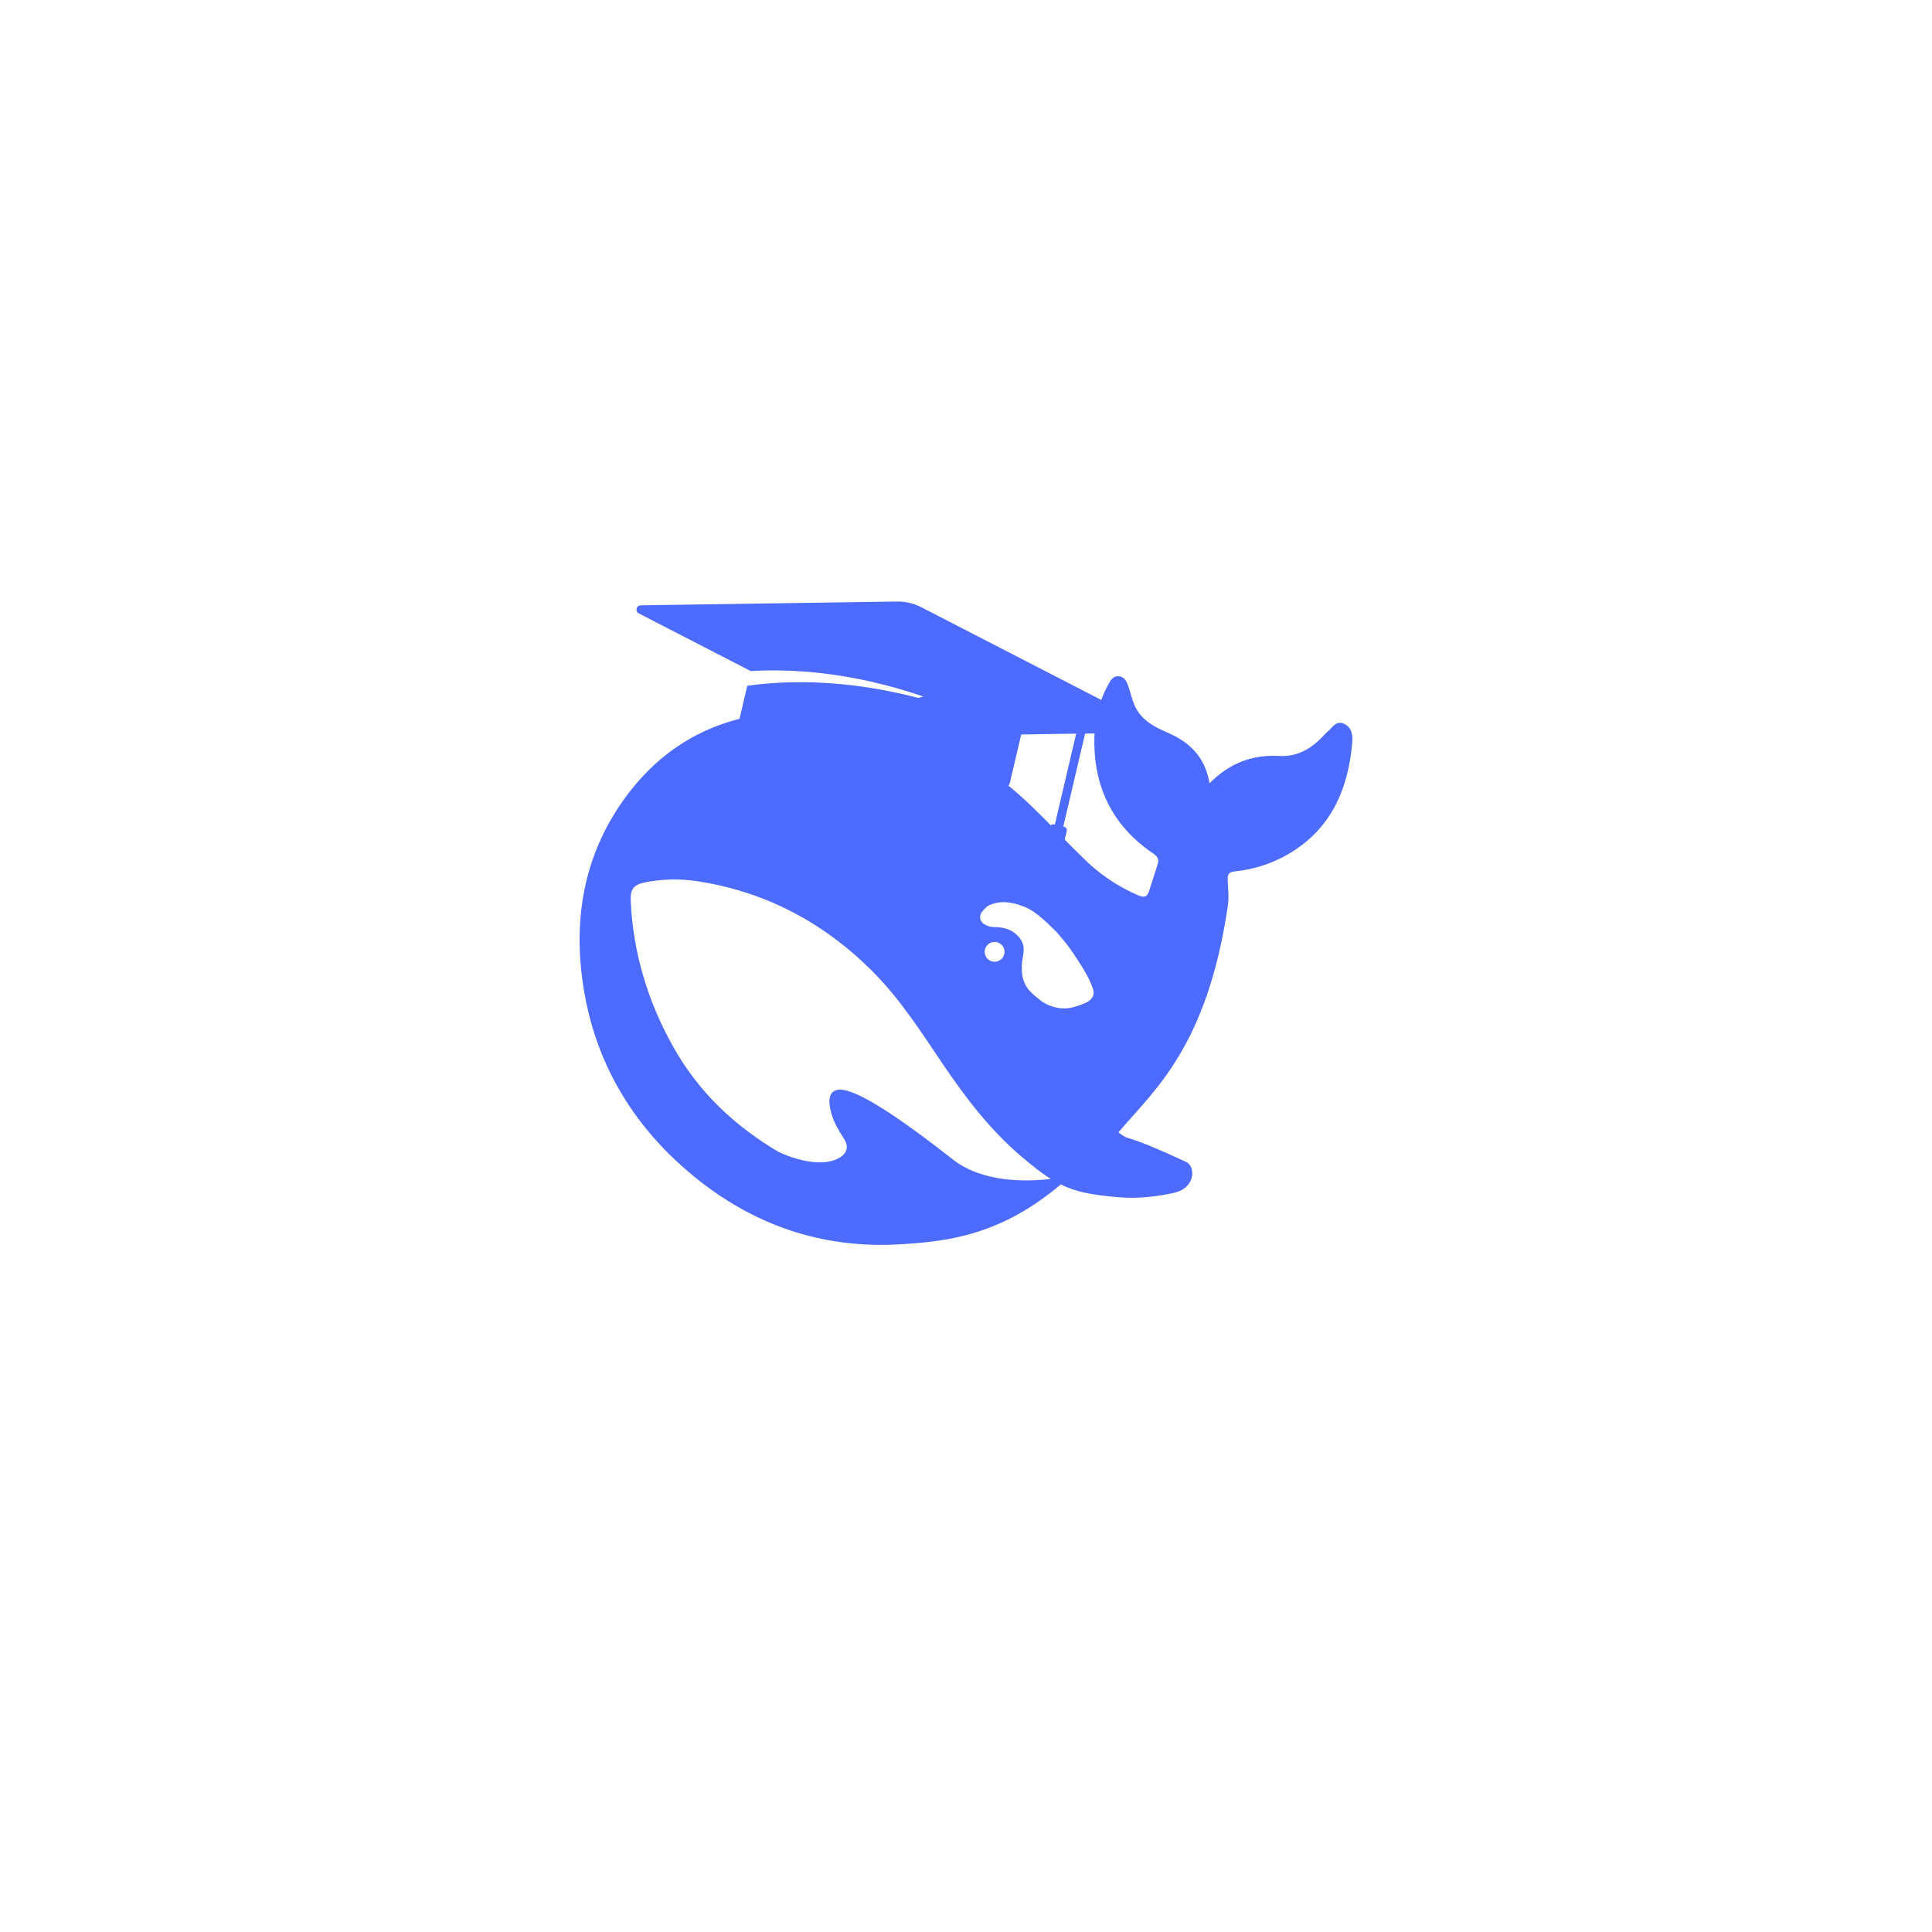
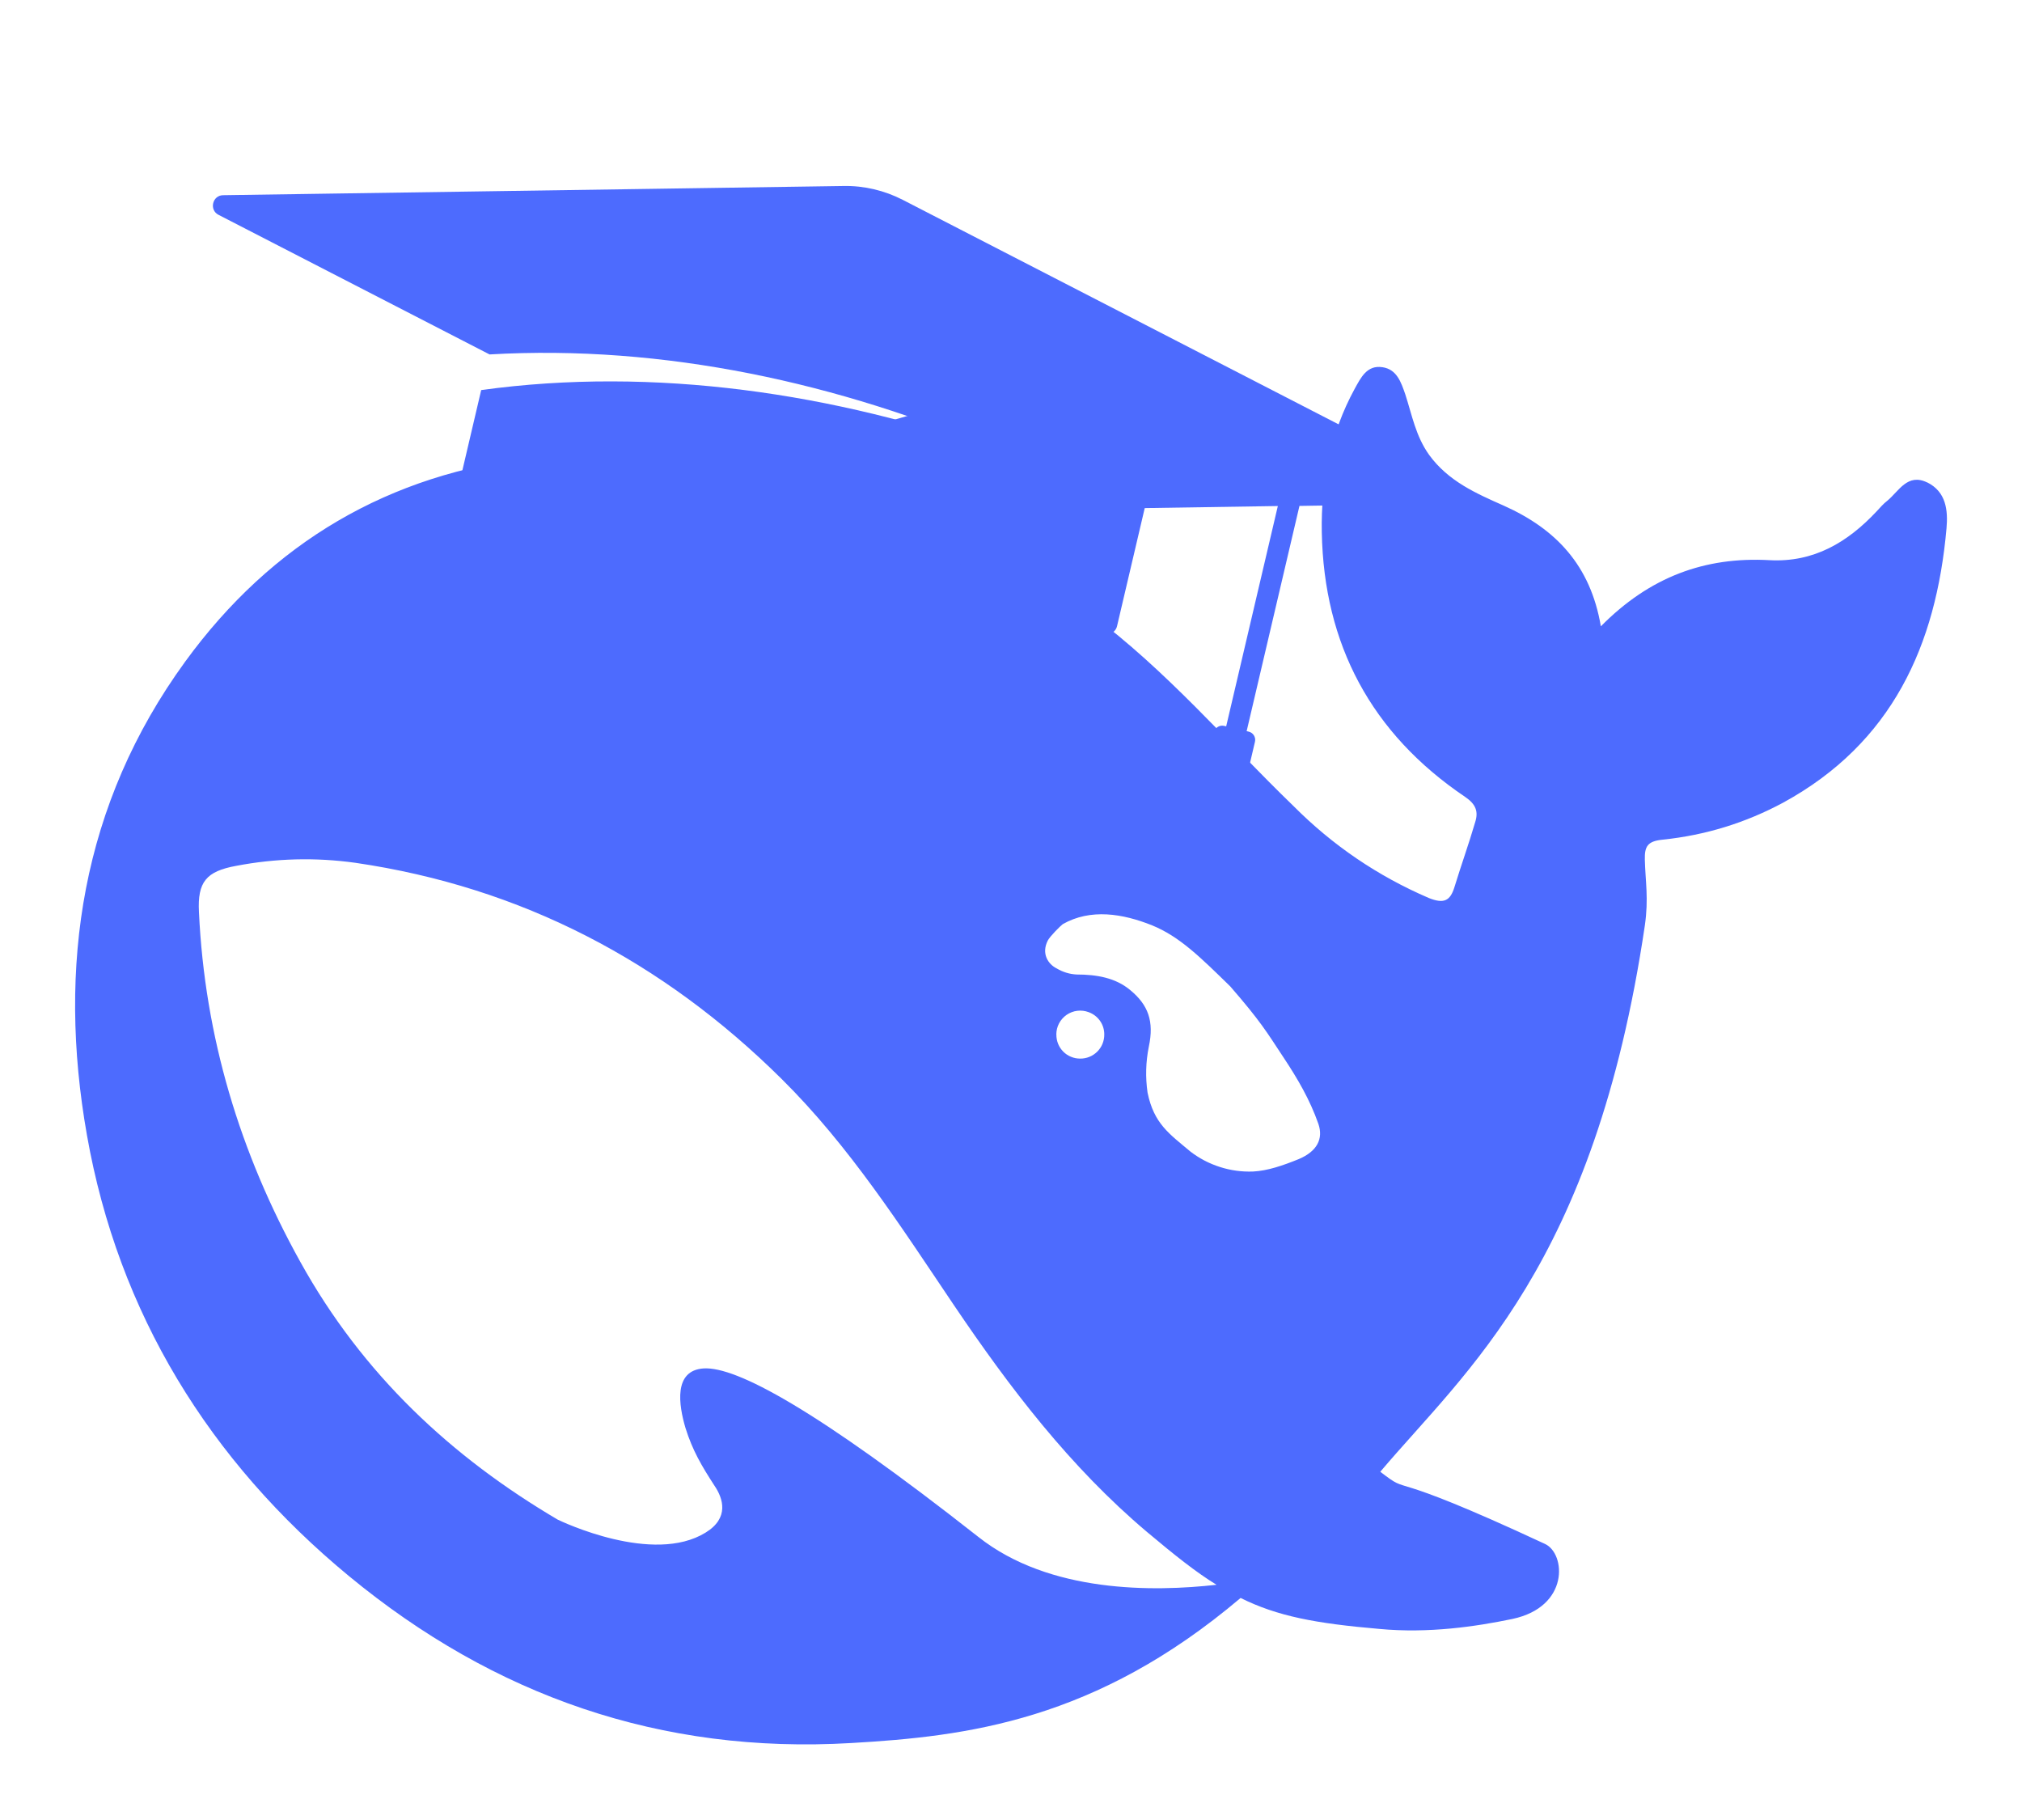
- <svg xmlns="http://www.w3.org/2000/svg" width="1080" zoomAndPan="magnify" viewBox="0 0 810 810" height="1080" preserveAspectRatio="xMidYMid meet" version="1.0">
+ <svg xmlns="http://www.w3.org/2000/svg" width="350" zoomAndPan="magnify" viewBox="230 220 350 315" height="315" preserveAspectRatio="xMidYMid meet" version="1.0">
  <defs>
    <clipPath id="47e8bd4f7d">
      <path d="M 243 283 L 567 283 L 567 522 L 243 522 Z M 243 283 " clip-rule="nonzero" />
    </clipPath>
    <clipPath id="589b668382">
      <path d="M 266 252 L 483 252 L 483 357 L 266 357 Z M 266 252 " clip-rule="nonzero" />
    </clipPath>
    <clipPath id="8b254ddbc4">
      <path d="M 273.027 227.109 L 489.898 277.961 L 470.035 362.664 L 253.168 311.812 Z M 273.027 227.109 " clip-rule="nonzero" />
    </clipPath>
    <clipPath id="0a3f50290a">
      <path d="M 273.027 227.109 L 489.898 277.961 L 470.035 362.664 L 253.168 311.812 Z M 273.027 227.109 " clip-rule="nonzero" />
    </clipPath>
  </defs>
  <g clip-path="url(#47e8bd4f7d)">
    <path fill="#4d6bfe" d="M 563.598 303.508 C 560.168 301.832 558.684 305.031 556.688 306.664 C 555.996 307.191 555.418 307.883 554.836 308.504 C 549.816 313.863 543.957 317.371 536.301 316.953 C 525.109 316.332 515.551 319.844 507.102 328.402 C 505.305 317.844 499.34 311.555 490.266 307.504 C 485.516 305.398 480.707 303.305 477.375 298.727 C 475.051 295.473 474.418 291.844 473.258 288.277 C 472.512 286.117 471.77 283.918 469.301 283.555 C 466.602 283.137 465.547 285.391 464.496 287.281 C 460.27 295.004 458.637 303.508 458.797 312.121 C 459.16 331.508 467.344 346.949 483.609 357.926 C 485.461 359.18 485.934 360.449 485.352 362.285 C 484.246 366.066 482.922 369.738 481.762 373.531 C 481.02 375.949 479.91 376.461 477.32 375.422 C 468.48 371.621 460.668 366.312 453.883 359.492 C 442.312 348.312 431.863 335.973 418.824 326.309 C 415.801 324.074 412.699 321.957 409.523 319.949 C 396.227 307.031 411.277 296.418 414.762 295.164 C 418.406 293.84 416.016 289.332 404.242 289.387 C 392.473 289.441 381.699 293.367 367.969 298.621 C 365.926 299.402 363.832 300.02 361.691 300.469 C 348.789 298.039 335.816 297.578 322.77 299.094 C 297.324 301.926 277.008 313.969 262.062 334.504 C 244.105 359.18 239.883 387.234 245.051 416.477 C 250.492 447.309 266.234 472.836 290.41 492.789 C 315.496 513.484 344.371 523.625 377.324 521.68 C 397.332 520.531 419.621 517.848 444.742 496.57 C 451.09 499.73 457.73 500.984 468.773 501.93 C 477.277 502.727 485.461 501.523 491.793 500.203 C 501.715 498.098 501.027 488.902 497.449 487.227 C 468.355 473.676 474.742 479.195 468.922 474.727 C 483.719 457.23 505.992 439.059 514.715 380.188 C 515.391 375.504 514.809 372.559 514.715 368.781 C 514.66 366.484 515.188 365.578 517.82 365.324 C 525.195 364.559 532.145 362.422 538.676 358.91 C 557.523 348.609 565.137 331.707 566.934 311.43 C 567.203 308.328 566.879 305.129 563.598 303.492 Z M 399.344 486 C 371.141 463.832 357.465 456.531 351.824 456.84 C 346.531 457.164 347.488 463.199 348.652 467.141 C 349.867 471.027 351.445 473.703 353.66 477.117 C 355.199 479.371 356.25 482.734 352.133 485.258 C 343.047 490.875 327.266 483.367 326.523 483.004 C 308.152 472.176 292.773 457.895 281.961 438.359 C 271.512 419.555 265.438 399.383 264.438 377.852 C 264.168 372.641 265.695 370.805 270.879 369.859 C 277.73 368.547 284.609 368.371 291.52 369.332 C 320.301 373.547 344.789 386.41 365.336 406.781 C 377.055 418.391 385.926 432.258 395.062 445.809 C 404.785 460.203 415.234 473.918 428.543 485.148 C 433.242 489.09 436.98 492.09 440.574 494.289 C 429.746 495.504 411.684 495.773 399.344 486 Z M 412.844 399.059 C 412.844 398.727 412.883 398.395 412.961 398.066 C 413.039 397.742 413.156 397.43 413.312 397.133 C 413.469 396.836 413.656 396.562 413.879 396.312 C 414.102 396.059 414.348 395.84 414.625 395.648 C 414.902 395.457 415.195 395.301 415.508 395.184 C 415.82 395.062 416.145 394.984 416.477 394.945 C 416.812 394.902 417.145 394.906 417.477 394.945 C 417.809 394.984 418.133 395.066 418.445 395.184 C 418.844 395.328 419.215 395.531 419.551 395.789 C 419.887 396.047 420.176 396.348 420.418 396.699 C 420.66 397.047 420.844 397.422 420.969 397.828 C 421.09 398.234 421.152 398.648 421.145 399.074 C 421.148 399.348 421.121 399.617 421.066 399.887 C 421.016 400.156 420.934 400.418 420.832 400.672 C 420.727 400.926 420.598 401.164 420.445 401.391 C 420.289 401.621 420.117 401.828 419.922 402.023 C 419.727 402.215 419.516 402.387 419.285 402.539 C 419.059 402.688 418.816 402.816 418.562 402.918 C 418.309 403.02 418.047 403.098 417.777 403.148 C 417.508 403.199 417.234 403.223 416.961 403.219 C 416.688 403.219 416.418 403.191 416.152 403.141 C 415.887 403.086 415.625 403.008 415.375 402.902 C 415.125 402.801 414.887 402.672 414.66 402.52 C 414.434 402.367 414.227 402.195 414.035 402 C 413.844 401.809 413.676 401.598 413.527 401.371 C 413.375 401.141 413.25 400.902 413.148 400.648 C 413.047 400.398 412.973 400.137 412.926 399.871 C 412.875 399.602 412.852 399.332 412.855 399.059 Z M 454.828 420.605 C 452.129 421.699 449.441 422.645 446.863 422.766 C 444.926 422.832 443.031 422.574 441.18 421.984 C 439.332 421.395 437.633 420.512 436.09 419.336 C 432.391 416.23 429.746 414.504 428.637 409.105 C 428.254 406.445 428.324 403.801 428.855 401.164 C 429.801 396.75 428.746 393.918 425.629 391.352 C 423.102 389.246 419.879 388.664 416.34 388.664 C 415.109 388.594 413.969 388.242 412.91 387.613 C 411.426 386.883 410.211 385.047 411.371 382.777 C 411.75 382.051 413.531 380.27 413.965 379.945 C 418.77 377.219 424.32 378.109 429.434 380.16 C 434.188 382.105 437.777 385.668 442.949 390.719 C 448.227 396.805 449.184 398.492 452.195 403.055 C 454.57 406.633 456.73 410.305 458.203 414.504 C 459.109 417.137 457.945 419.281 454.828 420.605 Z M 454.828 420.605 " fill-opacity="1" fill-rule="nonzero" />
  </g>
  <g clip-path="url(#589b668382)">
    <g clip-path="url(#8b254ddbc4)">
      <g clip-path="url(#0a3f50290a)">
        <path fill="#4d6bfe" d="M 481.699 303.742 L 386.289 254.602 C 383.086 252.953 379.543 252.121 376.012 252.191 L 268.633 253.785 C 266.762 253.793 266.16 256.344 267.836 257.188 L 314.738 281.344 C 344.91 279.598 375.348 286.285 403 298.152 C 374.559 288.043 343.199 283.383 313.293 287.512 L 309.953 301.758 C 309.668 302.965 310.621 304.008 311.836 303.922 C 329.16 302.75 348.414 304.195 368.117 308.816 C 387.824 313.438 405.715 320.699 420.781 329.465 C 421.832 330.086 423.078 329.555 423.359 328.352 L 428.148 307.938 L 451.188 307.582 L 442.246 345.715 L 441.891 345.633 C 441.113 345.449 440.324 345.938 440.141 346.719 L 438.496 353.734 C 438.312 354.516 438.801 355.301 439.582 355.484 L 443.836 356.484 C 444.613 356.664 445.402 356.176 445.586 355.398 L 447.23 348.379 C 447.414 347.602 446.926 346.812 446.145 346.629 L 445.789 346.547 L 454.93 307.562 L 480.902 307.148 C 482.844 307.152 483.441 304.602 481.699 303.746 Z M 481.699 303.742 " fill-opacity="1" fill-rule="nonzero" />
      </g>
    </g>
  </g>
</svg>
